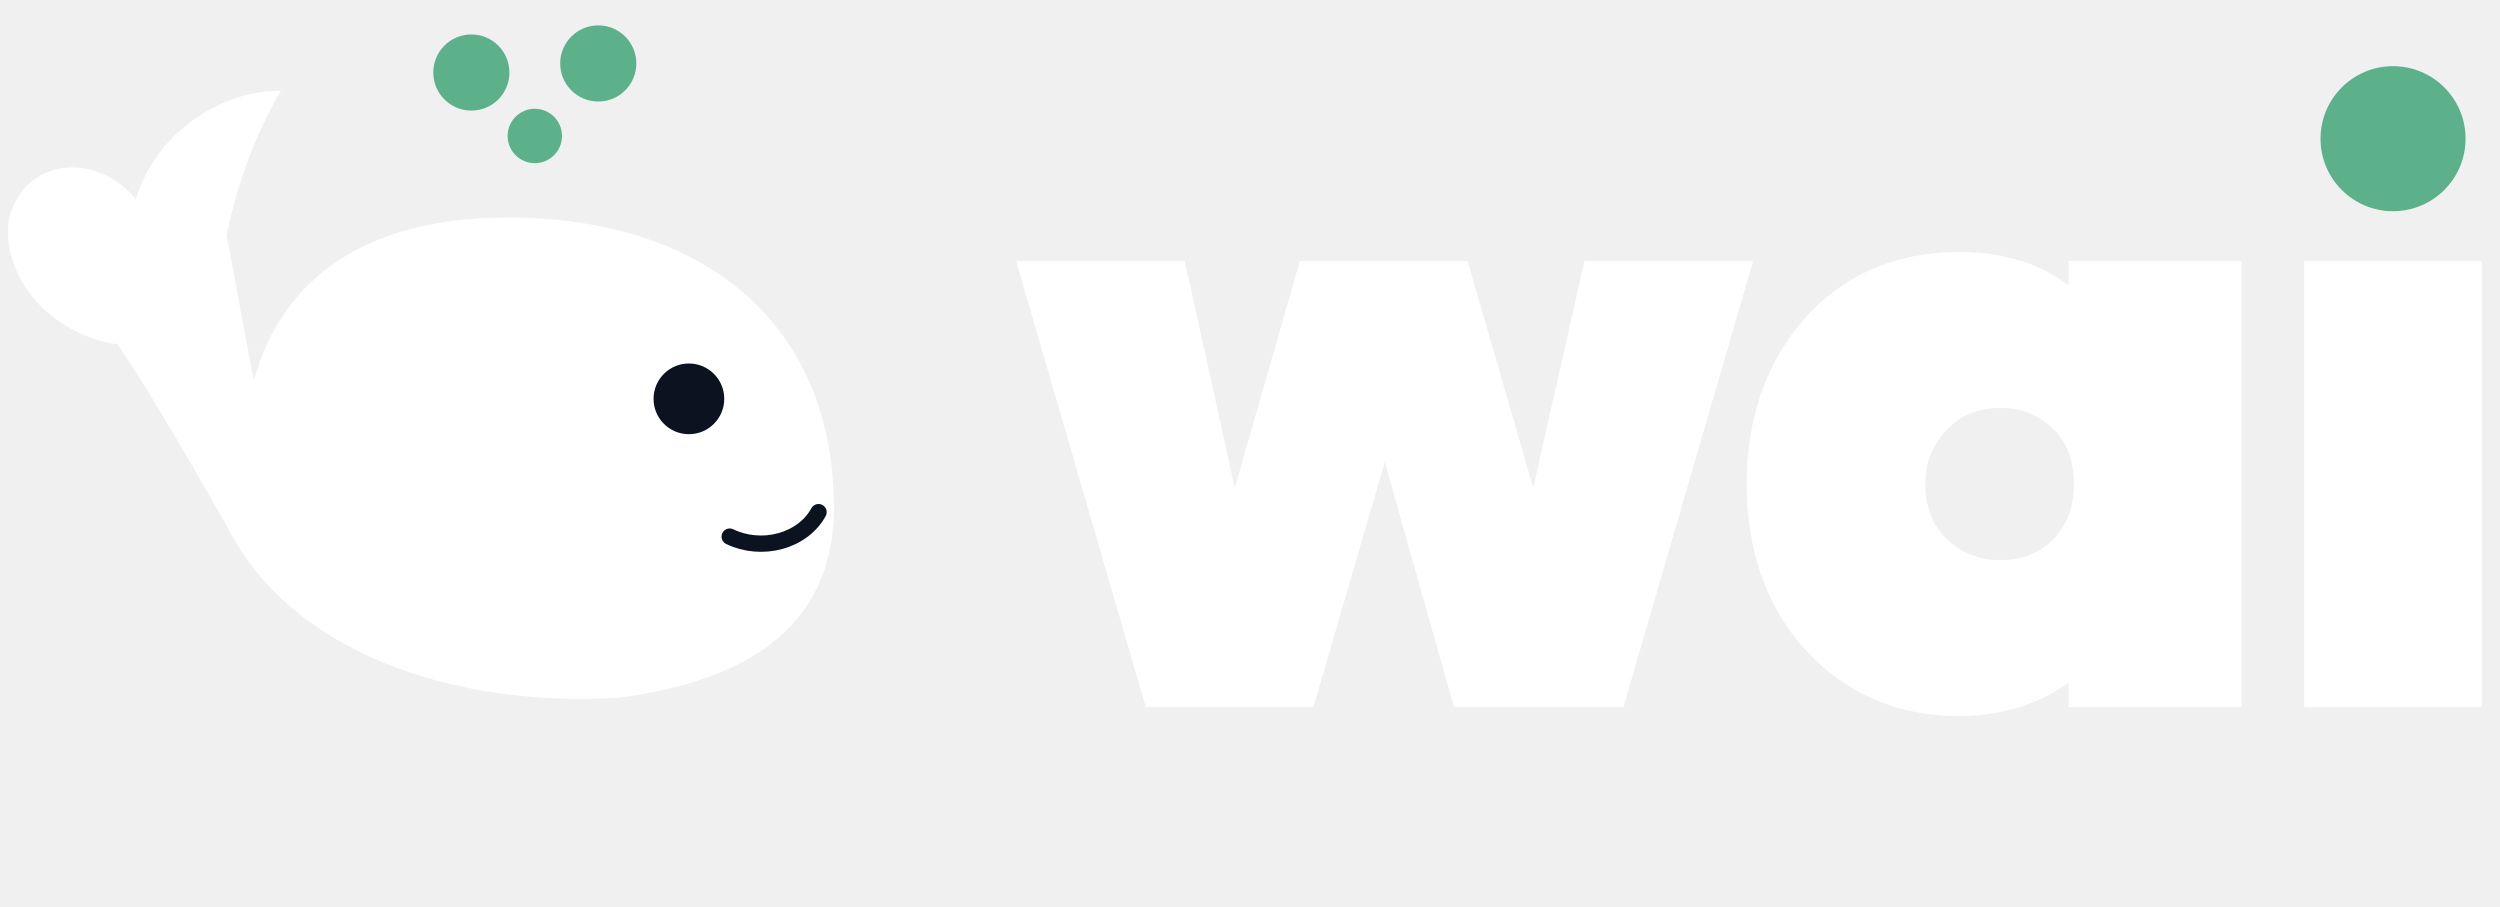
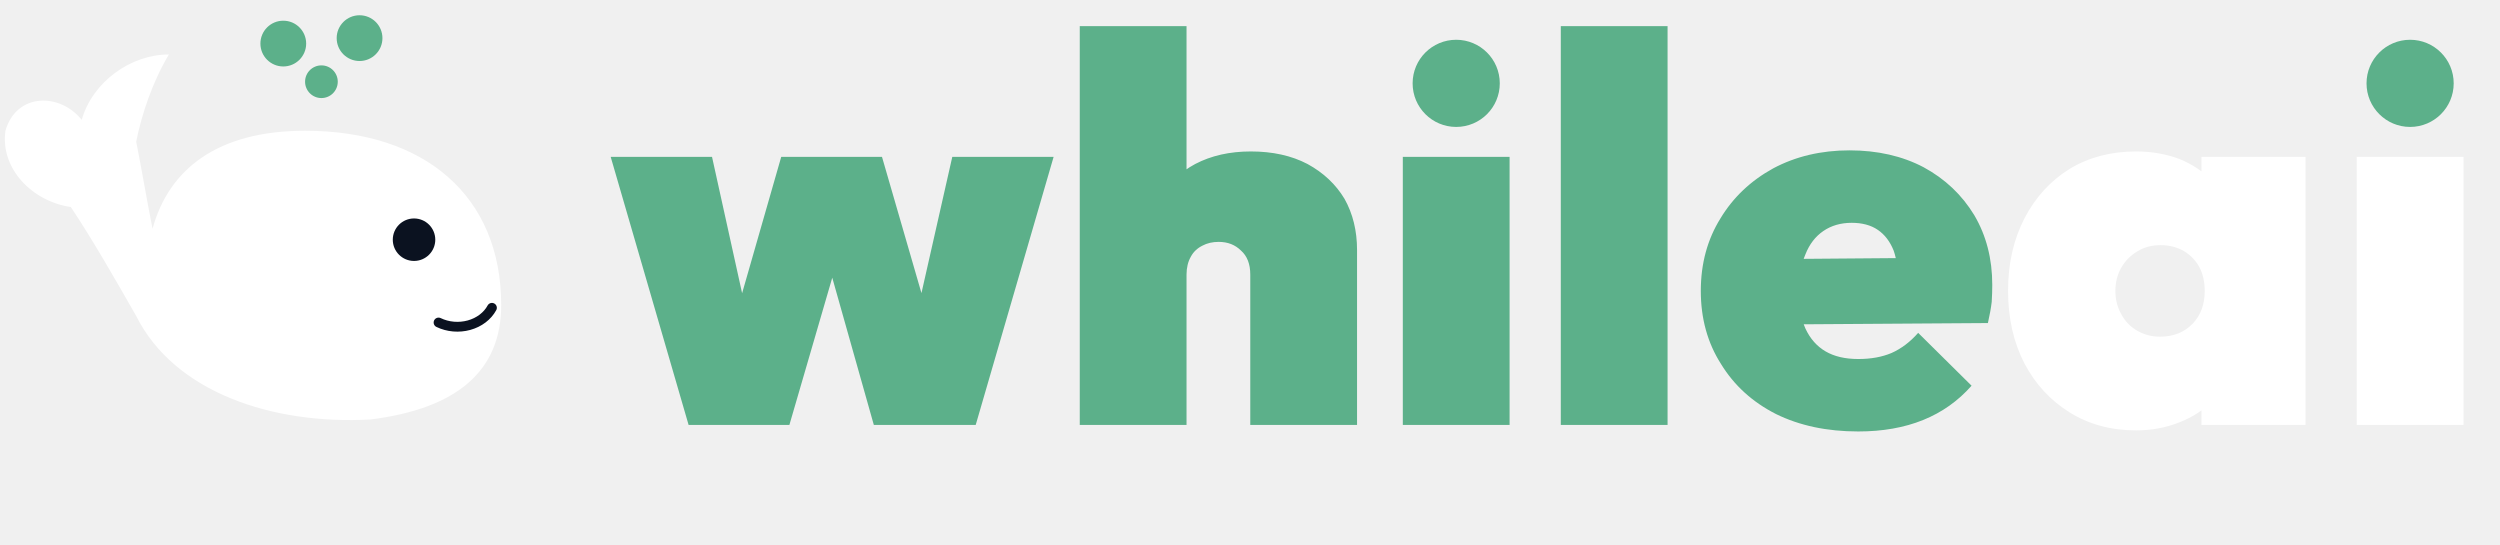
- <svg xmlns="http://www.w3.org/2000/svg" viewBox="0 0 275.8 100" width="275.8" height="100">
+ <svg xmlns="http://www.w3.org/2000/svg" viewBox="0 0 458.9 100" width="458.9" height="100" role="img" aria-label="whileai, the While SDK">
  <path d="M92 56 C92 36 78 24 56 24 C40 24 31 31 28 42 C27 37 26 31 25 26 C26 21 28 15 31 10 C24 10 17 15 15 22 C11 17 3 17 1 24 C0 31 6 37 13 38 C17 44 21 51 25 58 C32 72 50 78 68 77 C84 75 92 68 92 56 Z" fill="#ffffff" />
  <circle cx="76" cy="44" r="3.9" fill="#0b1220" />
  <path d="M90.3 56.5 A7 6 0 0 1 80.5 59.2" fill="none" stroke="#0b1220" stroke-width="1.8" stroke-linecap="round" />
  <circle cx="59" cy="15" r="3.0" fill="#5cb08a" />
  <circle cx="52" cy="8" r="4.2" fill="#5cb08a" />
  <circle cx="66" cy="7" r="4.2" fill="#5cb08a" />
-   <path d="M126.4 78.0 112.1 28.8H130.7L138.6 64.6L133.1 64.7L143.4 28.8H161.9L172.3 64.7L166.7 64.6L174.8 28.8H193.4L179.1 78.0H160.4L150.8 44.0H154.8L144.9 78.0Z M216.2 79.0Q209.3 79.0 204.0 75.7Q198.7 72.4 195.7 66.7Q192.7 60.9 192.7 53.4Q192.7 45.9 195.7 40.1Q198.7 34.3 204.0 31.0Q209.3 27.8 216.2 27.8Q220.5 27.8 224.2 29.2Q227.8 30.7 230.2 33.3Q232.7 35.9 233.4 39.3V67.5Q232.7 70.9 230.2 73.5Q227.8 76.1 224.2 77.5Q220.5 79.0 216.2 79.0ZM220.6 61.8Q224.3 61.8 226.6 59.4Q228.8 57.1 228.8 53.4Q228.8 50.9 227.8 49.0Q226.8 47.2 224.9 46.1Q223.1 45.0 220.7 45.0Q218.3 45.0 216.4 46.1Q214.6 47.2 213.5 49.1Q212.4 51.0 212.4 53.4Q212.4 55.8 213.4 57.7Q214.5 59.6 216.4 60.7Q218.3 61.8 220.6 61.8ZM228.2 78.0V64.8L230.9 52.8L228.2 40.9V28.8H247.3V78.0Z M254.2 78.0V28.8H273.8V78.0Z" fill="#ffffff" />
-   <circle cx="264.0" cy="15.3" r="8" fill="#5cb08a" />
+   <path d="M126.4 78.0 112.1 28.8 H130.7 L138.6 64.6 L133.1 64.7 L143.4 28.8 H161.9 L172.3 64.7 L166.7 64.6 L174.8 28.8 H193.4 L179.1 78.0 H160.4 L150.8 44.0 H154.8 L144.9 78.0 Z M229.5 78.0 V50.4 Q229.5 47.5 227.8 46.0 Q226.2 44.4 223.7 44.4 Q222.0 44.4 220.7 45.1 Q219.3 45.8 218.6 47.1 Q217.8 48.5 217.8 50.4 L210.2 47.0 Q210.2 41.0 212.7 36.7 Q215.1 32.4 219.4 30.1 Q223.8 27.8 229.6 27.8 Q235.6 27.8 240.0 30.1 Q244.4 32.5 246.8 36.5 Q249.1 40.6 249.1 45.9 V78.0 ZM198.2 78.0 V4.8 H217.8 V78.0 Z M257.5 78.0 V28.8 H277.1 V78.0 Z M286.5 78.0 V4.8 H306.1 V78.0 Z M341.1 79.2 Q332.5 79.2 326.0 76.0 Q319.5 72.7 315.9 66.8 Q312.2 61.0 312.2 53.4 Q312.2 45.9 315.8 40.1 Q319.3 34.3 325.5 30.9 Q331.7 27.6 339.5 27.6 Q347.2 27.6 353.1 30.7 Q359.0 33.9 362.4 39.5 Q365.7 45.1 365.7 52.3 Q365.7 53.8 365.6 55.4 Q365.4 57.1 364.9 59.3 L320.5 59.6 V47.6 L357.6 47.3 L348.5 52.6 Q348.5 48.6 347.6 46.0 Q346.6 43.5 344.7 42.2 Q342.8 40.9 339.9 40.9 Q336.9 40.9 334.7 42.4 Q332.5 43.9 331.4 46.7 Q330.2 49.5 330.2 53.5 Q330.2 57.6 331.4 60.3 Q332.7 63.1 335.1 64.5 Q337.5 65.9 341.1 65.9 Q344.6 65.9 347.2 64.8 Q349.9 63.6 352.1 61.1 L361.9 70.8 Q358.2 75.0 353.0 77.1 Q347.8 79.2 341.1 79.2 Z" fill="#5cb08a" />
+   <path d="M392.1 79.0 Q385.2 79.0 379.9 75.7 Q374.6 72.4 371.6 66.7 Q368.6 60.9 368.6 53.4 Q368.6 45.9 371.6 40.1 Q374.6 34.3 379.9 31.0 Q385.2 27.8 392.1 27.8 Q396.4 27.8 400.1 29.2 Q403.7 30.7 406.2 33.3 Q408.6 35.9 409.3 39.3 V67.5 Q408.6 70.9 406.2 73.5 Q403.7 76.1 400.1 77.5 Q396.4 79.0 392.1 79.0 ZM396.5 61.8 Q400.2 61.8 402.5 59.4 Q404.7 57.1 404.7 53.4 Q404.7 50.9 403.7 49.0 Q402.7 47.2 400.9 46.1 Q399.0 45.0 396.6 45.0 Q394.2 45.0 392.4 46.1 Q390.5 47.2 389.4 49.1 Q388.3 51.0 388.3 53.4 Q388.3 55.8 389.4 57.7 Q390.4 59.6 392.3 60.7 Q394.2 61.8 396.5 61.8 ZM404.1 78.0 V64.8 L406.8 52.8 L404.1 40.9 V28.8 H423.2 V78.0 Z M432.6 78.0 V28.8 H452.2 V78.0 Z" fill="#ffffff" />
+   <circle cx="267.3" cy="15.3" r="8" fill="#5cb08a" />
+   <circle cx="442.4" cy="15.3" r="8" fill="#5cb08a" />
</svg>
